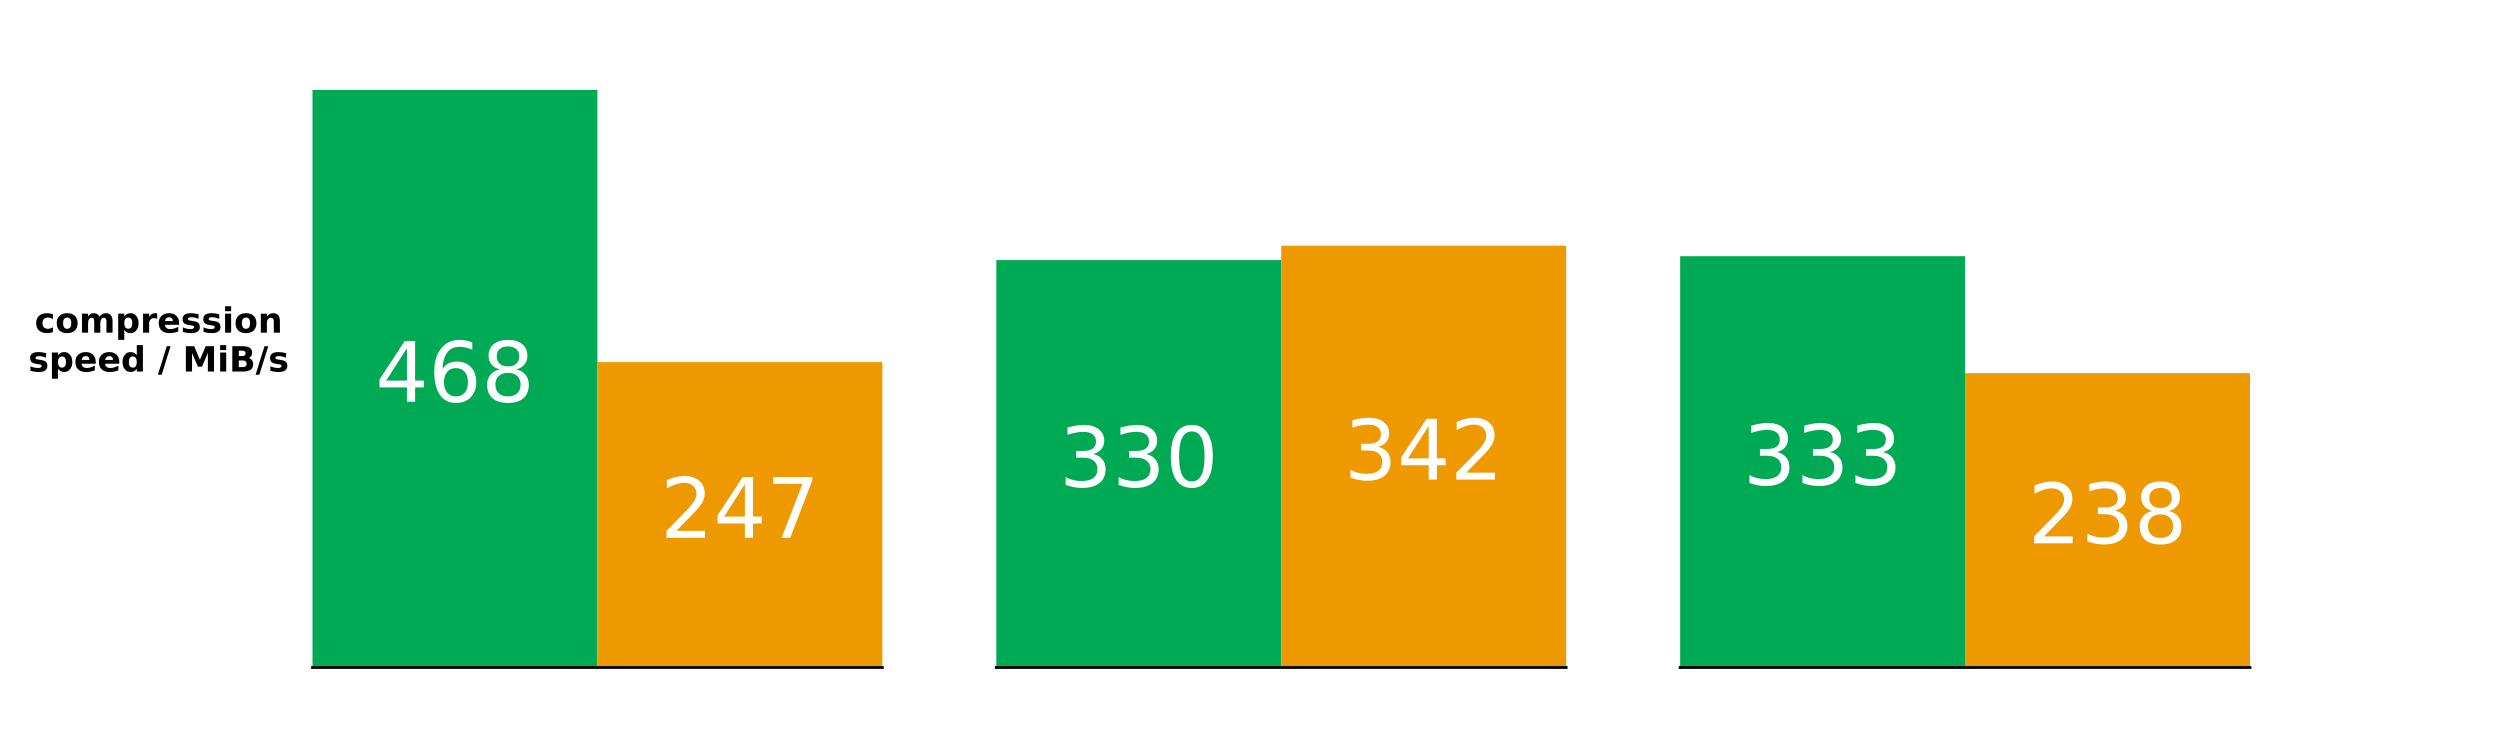
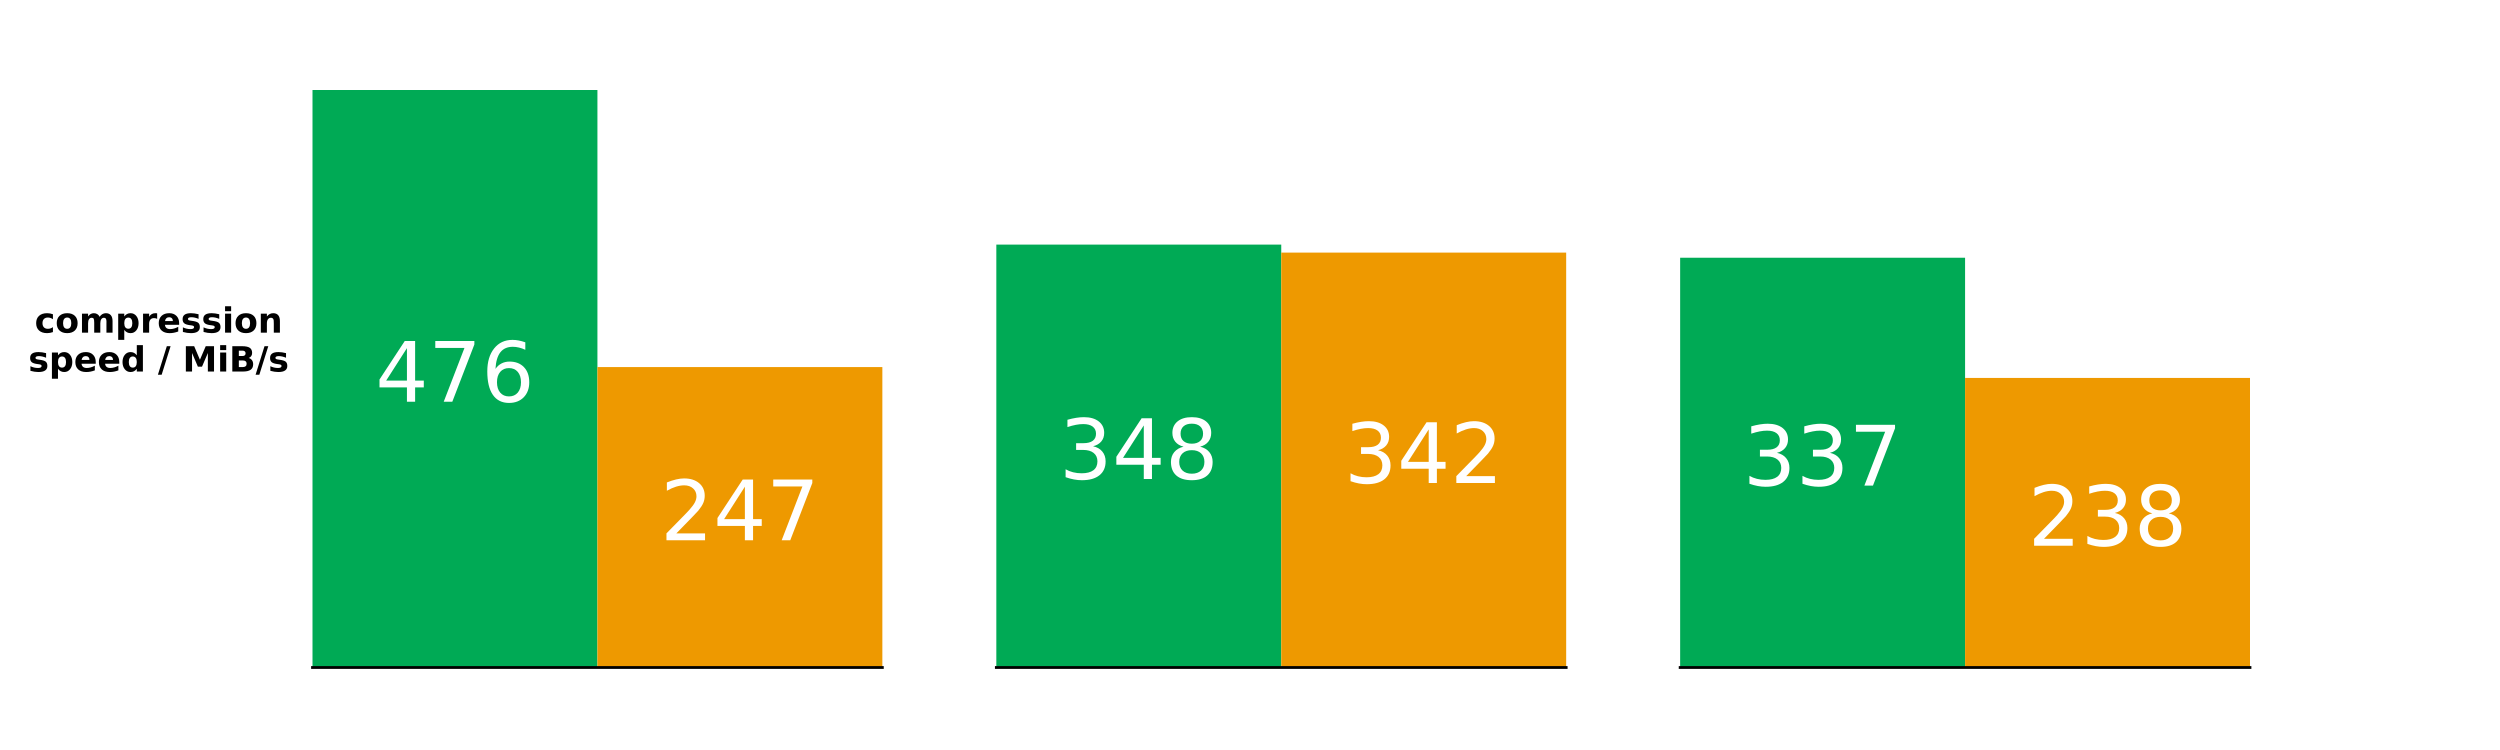
<svg xmlns="http://www.w3.org/2000/svg" xmlns:xlink="http://www.w3.org/1999/xlink" width="960" height="288" viewBox="0 0 720 216">
  <defs>
    <style>*{stroke-linejoin:round;stroke-linecap:butt}</style>
  </defs>
  <g id="figure_1">
    <path id="patch_1" d="M0 216h720V0H0z" style="fill:#fff" />
    <g id="axes_1">
      <path id="patch_2" d="M90 192.24h164.118V25.92H90z" style="fill:#fff" />
-       <path id="patch_3" d="M90 192.24h82.059V25.92H90z" clip-path="url(#pb6b6af82dc)" style="fill:#0a5" />
-       <path id="patch_4" d="M172.059 192.24h82.059v-87.954h-82.06z" clip-path="url(#pb6b6af82dc)" style="fill:#e90" />
+       <path id="patch_3" d="M90 192.24h82.059V25.92H90z" clip-path="url(#p2a80ce0b3e)" style="fill:#0a5" />
+       <path id="patch_4" d="M172.059 192.24h82.059v-86.518h-82.06z" clip-path="url(#p2a80ce0b3e)" style="fill:#e90" />
      <g id="matplotlib.axis_2">
        <g id="text_1">
          <g transform="matrix(.1 0 0 -.1 9.983 95.802)">
            <defs>
              <path id="DejaVuSans-Bold-63" d="M3366 3391v-913q-228 156-458 231t-477 75q-468 0-729-273t-261-764q0-491 261-765 261-273 729-273 263 0 499 78 236 79 436 232V103Q3103 6 2833-42q-270-49-542-49-947 0-1482 486-534 486-534 1352t534 1351q535 486 1482 486 275 0 542-48t533-145z" transform="scale(.01563)" />
              <path id="DejaVuSans-Bold-6f" d="M2203 2784q-372 0-567-267t-195-770q0-503 195-771 195-267 567-267 366 0 559 267 194 268 194 771t-194 770q-193 267-559 267zm0 800q903 0 1411-488 508-487 508-1349 0-863-508-1351Q3106-91 2203-91q-906 0-1417 487-511 488-511 1351 0 862 511 1349 511 488 1417 488z" transform="scale(.01563)" />
              <path id="DejaVuSans-Bold-6d" d="M3781 2919q213 325 505 495t642 170q603 0 919-372 316-371 316-1081V0H5038v1825q3 41 4 84 2 44 2 125 0 372-110 539-109 168-353 168-318 0-492-263-173-262-180-759V0H2784v1825q0 581-100 748-100 168-356 168-322 0-497-264t-175-755V0H531v3500h1125v-512q207 296 474 446t589 150q362 0 640-175 279-175 422-490z" transform="scale(.01563)" />
              <path id="DejaVuSans-Bold-70" d="M1656 506v-1837H538v4831h1118v-512q232 306 513 451t647 145q647 0 1062-514 416-514 416-1323T3878 423Q3463-91 2816-91q-366 0-647 145-281 146-513 452zm744 2266q-359 0-552-264-192-264-192-761t192-761q193-264 552-264t548 262q190 263 190 763t-190 762q-189 263-548 263z" transform="scale(.01563)" />
              <path id="DejaVuSans-Bold-72" d="M3138 2547q-147 69-293 101-145 33-292 33-431 0-664-277-233-276-233-791V0H538v3500h1118v-575q216 344 495 501 280 158 671 158 56 0 121-5 66-4 191-20l4-1012z" transform="scale(.01563)" />
              <path id="DejaVuSans-Bold-65" d="M4031 1759v-318H1416q40-394 284-591t681-197q353 0 723 105 371 105 762 317V213Q3469 63 3072-14t-794-77q-950 0-1477 483-526 483-526 1355 0 856 517 1346 517 491 1424 491 825 0 1320-497 495-496 495-1328zm-1150 372q0 319-186 514-186 196-486 196-325 0-528-183t-253-527h1453z" transform="scale(.01563)" />
              <path id="DejaVuSans-Bold-73" d="M3272 3391v-850q-359 150-694 225-334 75-631 75-319 0-474-80-154-80-154-245 0-135 117-207 117-71 420-106l197-28q860-109 1156-359 297-250 297-785 0-559-413-841Q2681-91 1863-91q-347 0-718 55-370 55-761 164v850q335-162 686-244 352-81 714-81 329 0 494 90 166 91 166 270 0 150-114 223t-455 114l-197 25q-747 94-1047 347t-300 769q0 556 381 824 382 269 1169 269 310 0 650-47 341-46 741-146z" transform="scale(.01563)" />
              <path id="DejaVuSans-Bold-69" d="M538 3500h1118V0H538v3500zm0 1363h1118v-913H538v913z" transform="scale(.01563)" />
              <path id="DejaVuSans-Bold-6e" d="M4056 2131V0H2931v1631q0 453-20 625t-70 253q-66 110-179 171-112 61-256 61-350 0-550-271-200-270-200-748V0H538v3500h1118v-512q253 306 537 451 285 145 629 145 606 0 920-372 314-371 314-1081z" transform="scale(.01563)" />
            </defs>
            <use xlink:href="#DejaVuSans-Bold-63" />
            <use xlink:href="#DejaVuSans-Bold-6f" x="59.277" />
            <use xlink:href="#DejaVuSans-Bold-6d" x="127.979" />
            <use xlink:href="#DejaVuSans-Bold-70" x="232.178" />
            <use xlink:href="#DejaVuSans-Bold-72" x="303.76" />
            <use xlink:href="#DejaVuSans-Bold-65" x="353.076" />
            <use xlink:href="#DejaVuSans-Bold-73" x="420.898" />
            <use xlink:href="#DejaVuSans-Bold-73" x="480.42" />
            <use xlink:href="#DejaVuSans-Bold-69" x="539.941" />
            <use xlink:href="#DejaVuSans-Bold-6f" x="574.219" />
            <use xlink:href="#DejaVuSans-Bold-6e" x="642.92" />
          </g>
          <g transform="matrix(.1 0 0 -.1 8.16 107)">
            <defs>
              <path id="DejaVuSans-Bold-64" d="M2919 2988v1875h1125V0H2919v506q-231-309-510-453-278-144-643-144-647 0-1063 514-415 515-415 1324t415 1323q416 514 1063 514 362 0 642-145t511-451zM2181 722q360 0 549 262 189 263 189 763t-189 762q-189 263-549 263-356 0-545-263-189-262-189-762t189-763q189-262 545-262z" transform="scale(.01563)" />
              <path id="DejaVuSans-Bold-2f" d="M1644 4666h694L691-594H0l1644 5260z" transform="scale(.01563)" />
              <path id="DejaVuSans-Bold-4d" d="M588 4666h1531l1062-2497 1069 2497h1528V0H4641v3413L3566 897h-763L1728 3413V0H588v4666z" transform="scale(.01563)" />
              <path id="DejaVuSans-Bold-42" d="M2456 2859q285 0 431 125 147 125 147 369 0 241-147 367-146 127-431 127h-665v-988h665zm41-2040q362 0 545 153t183 462q0 304-181 455-181 152-547 152h-706V819h706zm1119 1678q387-113 599-416 213-303 213-743 0-675-456-1007Q3516 0 2584 0H588v4666h1806q972 0 1408-294t436-941q0-340-160-579-159-239-462-355z" transform="scale(.01563)" />
            </defs>
            <use xlink:href="#DejaVuSans-Bold-73" />
            <use xlink:href="#DejaVuSans-Bold-70" x="59.521" />
            <use xlink:href="#DejaVuSans-Bold-65" x="131.104" />
            <use xlink:href="#DejaVuSans-Bold-65" x="198.926" />
            <use xlink:href="#DejaVuSans-Bold-64" x="266.748" />
            <use xlink:href="#DejaVuSans-Bold-20" x="338.33" />
            <use xlink:href="#DejaVuSans-Bold-2f" x="373.145" />
            <use xlink:href="#DejaVuSans-Bold-20" x="409.668" />
            <use xlink:href="#DejaVuSans-Bold-4d" x="444.482" />
            <use xlink:href="#DejaVuSans-Bold-69" x="543.994" />
            <use xlink:href="#DejaVuSans-Bold-42" x="578.271" />
            <use xlink:href="#DejaVuSans-Bold-2f" x="654.492" />
            <use xlink:href="#DejaVuSans-Bold-73" x="691.016" />
          </g>
        </g>
      </g>
      <path id="patch_5" d="M90 192.24h164.118" style="fill:none;stroke:#000;stroke-width:.8;stroke-linejoin:miter;stroke-linecap:square" />
      <g id="text_2" style="fill:#fff" transform="matrix(.24 0 0 -.24 108.124 115.703)">
        <defs>
          <path id="DejaVuSans-34" d="M2419 4116 825 1625h1594v2491zm-166 550h794V1625h666v-525h-666V0h-628v1100H313v609l1940 2957z" transform="scale(.01563)" />
+           <path id="DejaVuSans-37" d="M525 4666h3000v-269L1831 0h-659l1594 4134H525v532z" transform="scale(.01563)" />
          <path id="DejaVuSans-36" d="M2113 2584q-425 0-674-291-248-290-248-796 0-503 248-796 249-292 674-292t673 292q248 293 248 796 0 506-248 796-248 291-673 291zm1253 1979v-575q-238 112-480 171-242 60-480 60-625 0-955-422-329-422-376-1275 184 272 462 417 279 145 613 145 703 0 1111-427 408-426 408-1160 0-719-425-1154Q2819-91 2113-91q-810 0-1238 620-428 621-428 1799 0 1106 525 1764t1409 658q238 0 480-47t505-140z" transform="scale(.01563)" />
-           <path id="DejaVuSans-38" d="M2034 2216q-450 0-708-241-257-241-257-662 0-422 257-663 258-241 708-241t709 242q260 243 260 662 0 421-258 662-257 241-711 241zm-631 268q-406 100-633 378-226 279-226 679 0 559 398 884 399 325 1092 325 697 0 1094-325t397-884q0-400-227-679-226-278-629-378 456-106 710-416 255-309 255-755 0-679-414-1042Q2806-91 2034-91q-771 0-1186 362-414 363-414 1042 0 446 256 755 257 310 713 416zm-231 997q0-362 226-565 227-203 636-203 407 0 636 203 230 203 230 565 0 363-230 566-229 203-636 203-409 0-636-203-226-203-226-566z" transform="scale(.01563)" />
        </defs>
        <use xlink:href="#DejaVuSans-34" />
-         <use xlink:href="#DejaVuSans-36" x="63.623" />
-         <use xlink:href="#DejaVuSans-38" x="127.246" />
+         <use xlink:href="#DejaVuSans-37" x="63.623" />
+         <use xlink:href="#DejaVuSans-36" x="127.246" />
      </g>
-       <g id="text_3" style="fill:#fff" transform="matrix(.24 0 0 -.24 190.183 154.886)">
+       <g id="text_3" style="fill:#fff" transform="matrix(.24 0 0 -.24 190.183 155.603)">
        <defs>
          <path id="DejaVuSans-32" d="M1228 531h2203V0H469v531q359 372 979 998 621 627 780 809 303 340 423 576 121 236 121 464 0 372-261 606-261 235-680 235-297 0-627-103-329-103-704-313v638q381 153 712 231 332 78 607 78 725 0 1156-363 431-362 431-968 0-288-108-546-107-257-392-607-78-91-497-524-418-433-1181-1211z" transform="scale(.01563)" />
-           <path id="DejaVuSans-37" d="M525 4666h3000v-269L1831 0h-659l1594 4134H525v532z" transform="scale(.01563)" />
        </defs>
        <use xlink:href="#DejaVuSans-32" />
        <use xlink:href="#DejaVuSans-34" x="63.623" />
        <use xlink:href="#DejaVuSans-37" x="127.246" />
      </g>
    </g>
    <g id="axes_2">
      <path id="patch_6" d="M286.941 192.24H451.06V25.92H286.94z" style="fill:#fff" />
-       <path id="patch_7" d="M286.941 192.24H369V74.902h-82.059z" clip-path="url(#pa0ada19edd)" style="fill:#0a5" />
-       <path id="patch_8" d="M369 192.24h82.059V70.76H369z" clip-path="url(#pa0ada19edd)" style="fill:#e90" />
+       <path id="patch_7" d="M286.941 192.24H369V70.438h-82.059z" clip-path="url(#ped4c5c304a)" style="fill:#0a5" />
+       <path id="patch_8" d="M369 192.24h82.059V72.742H369z" clip-path="url(#ped4c5c304a)" style="fill:#e90" />
      <path id="patch_9" d="M286.941 192.24H451.06" style="fill:none;stroke:#000;stroke-width:.8;stroke-linejoin:miter;stroke-linecap:square" />
-       <g id="text_4" style="fill:#fff" transform="matrix(.24 0 0 -.24 305.066 140.193)">
+       <g id="text_4" style="fill:#fff" transform="matrix(.24 0 0 -.24 305.066 137.961)">
        <defs>
          <path id="DejaVuSans-33" d="M2597 2516q453-97 707-404 255-306 255-756 0-690-475-1069Q2609-91 1734-91q-293 0-604 58T488 141v609q262-153 574-231 313-78 654-78 593 0 904 234t311 681q0 413-289 645-289 233-804 233h-544v519h569q465 0 712 186t247 536q0 359-255 551-254 193-729 193-260 0-557-57-297-56-653-174v562q360 100 674 150t592 50q719 0 1137-327 419-326 419-882 0-388-222-655t-631-370z" transform="scale(.01563)" />
-           <path id="DejaVuSans-30" d="M2034 4250q-487 0-733-480-245-479-245-1442 0-959 245-1439 246-480 733-480 491 0 736 480 246 480 246 1439 0 963-246 1442-245 480-736 480zm0 500q785 0 1199-621 414-620 414-1801 0-1178-414-1799Q2819-91 2034-91q-784 0-1198 620-414 621-414 1799 0 1181 414 1801 414 621 1198 621z" transform="scale(.01563)" />
+           <path id="DejaVuSans-38" d="M2034 2216q-450 0-708-241-257-241-257-662 0-422 257-663 258-241 708-241t709 242q260 243 260 662 0 421-258 662-257 241-711 241zm-631 268q-406 100-633 378-226 279-226 679 0 559 398 884 399 325 1092 325 697 0 1094-325t397-884q0-400-227-679-226-278-629-378 456-106 710-416 255-309 255-755 0-679-414-1042Q2806-91 2034-91q-771 0-1186 362-414 363-414 1042 0 446 256 755 257 310 713 416zm-231 997q0-362 226-565 227-203 636-203 407 0 636 203 230 203 230 565 0 363-230 566-229 203-636 203-409 0-636-203-226-203-226-566z" transform="scale(.01563)" />
        </defs>
        <use xlink:href="#DejaVuSans-33" />
-         <use xlink:href="#DejaVuSans-33" x="63.623" />
-         <use xlink:href="#DejaVuSans-30" x="127.246" />
+         <use xlink:href="#DejaVuSans-34" x="63.623" />
+         <use xlink:href="#DejaVuSans-38" x="127.246" />
      </g>
-       <g id="text_5" style="fill:#fff" transform="matrix(.24 0 0 -.24 387.124 138.122)">
+       <g id="text_5" style="fill:#fff" transform="matrix(.24 0 0 -.24 387.124 139.113)">
        <use xlink:href="#DejaVuSans-33" />
        <use xlink:href="#DejaVuSans-34" x="63.623" />
        <use xlink:href="#DejaVuSans-32" x="127.246" />
      </g>
    </g>
    <g id="axes_3">
      <path id="patch_10" d="M483.882 192.24H648V25.92H483.882z" style="fill:#fff" />
-       <path id="patch_11" d="M483.882 192.24h82.06V73.785h-82.06z" clip-path="url(#p3a42ebcb41)" style="fill:#0a5" />
-       <path id="patch_12" d="M565.941 192.24H648v-84.78h-82.059z" clip-path="url(#p3a42ebcb41)" style="fill:#e90" />
+       <path id="patch_11" d="M483.882 192.24h82.06V74.22h-82.06z" clip-path="url(#pa1f5e41ddd)" style="fill:#0a5" />
+       <path id="patch_12" d="M565.941 192.24H648v-83.397h-82.059z" clip-path="url(#pa1f5e41ddd)" style="fill:#e90" />
      <path id="patch_13" d="M483.882 192.24H648" style="fill:none;stroke:#000;stroke-width:.8;stroke-linejoin:miter;stroke-linecap:square" />
-       <g id="text_6" style="fill:#fff" transform="matrix(.24 0 0 -.24 502.007 139.635)">
+       <g id="text_6" style="fill:#fff" transform="matrix(.24 0 0 -.24 502.007 139.852)">
        <use xlink:href="#DejaVuSans-33" />
        <use xlink:href="#DejaVuSans-33" x="63.623" />
-         <use xlink:href="#DejaVuSans-33" x="127.246" />
+         <use xlink:href="#DejaVuSans-37" x="127.246" />
      </g>
-       <g id="text_7" style="fill:#fff" transform="matrix(.24 0 0 -.24 584.066 156.472)">
+       <g id="text_7" style="fill:#fff" transform="matrix(.24 0 0 -.24 584.066 157.164)">
        <use xlink:href="#DejaVuSans-32" />
        <use xlink:href="#DejaVuSans-33" x="63.623" />
        <use xlink:href="#DejaVuSans-38" x="127.246" />
      </g>
    </g>
  </g>
  <defs>
-     <clipPath id="pb6b6af82dc">
+     <clipPath id="p2a80ce0b3e">
      <path d="M90 25.92h164.118v166.32H90z" />
    </clipPath>
-     <clipPath id="pa0ada19edd">
+     <clipPath id="ped4c5c304a">
      <path d="M286.941 25.92h164.118v166.32H286.941z" />
    </clipPath>
-     <clipPath id="p3a42ebcb41">
+     <clipPath id="pa1f5e41ddd">
      <path d="M483.882 25.92H648v166.32H483.882z" />
    </clipPath>
  </defs>
</svg>
